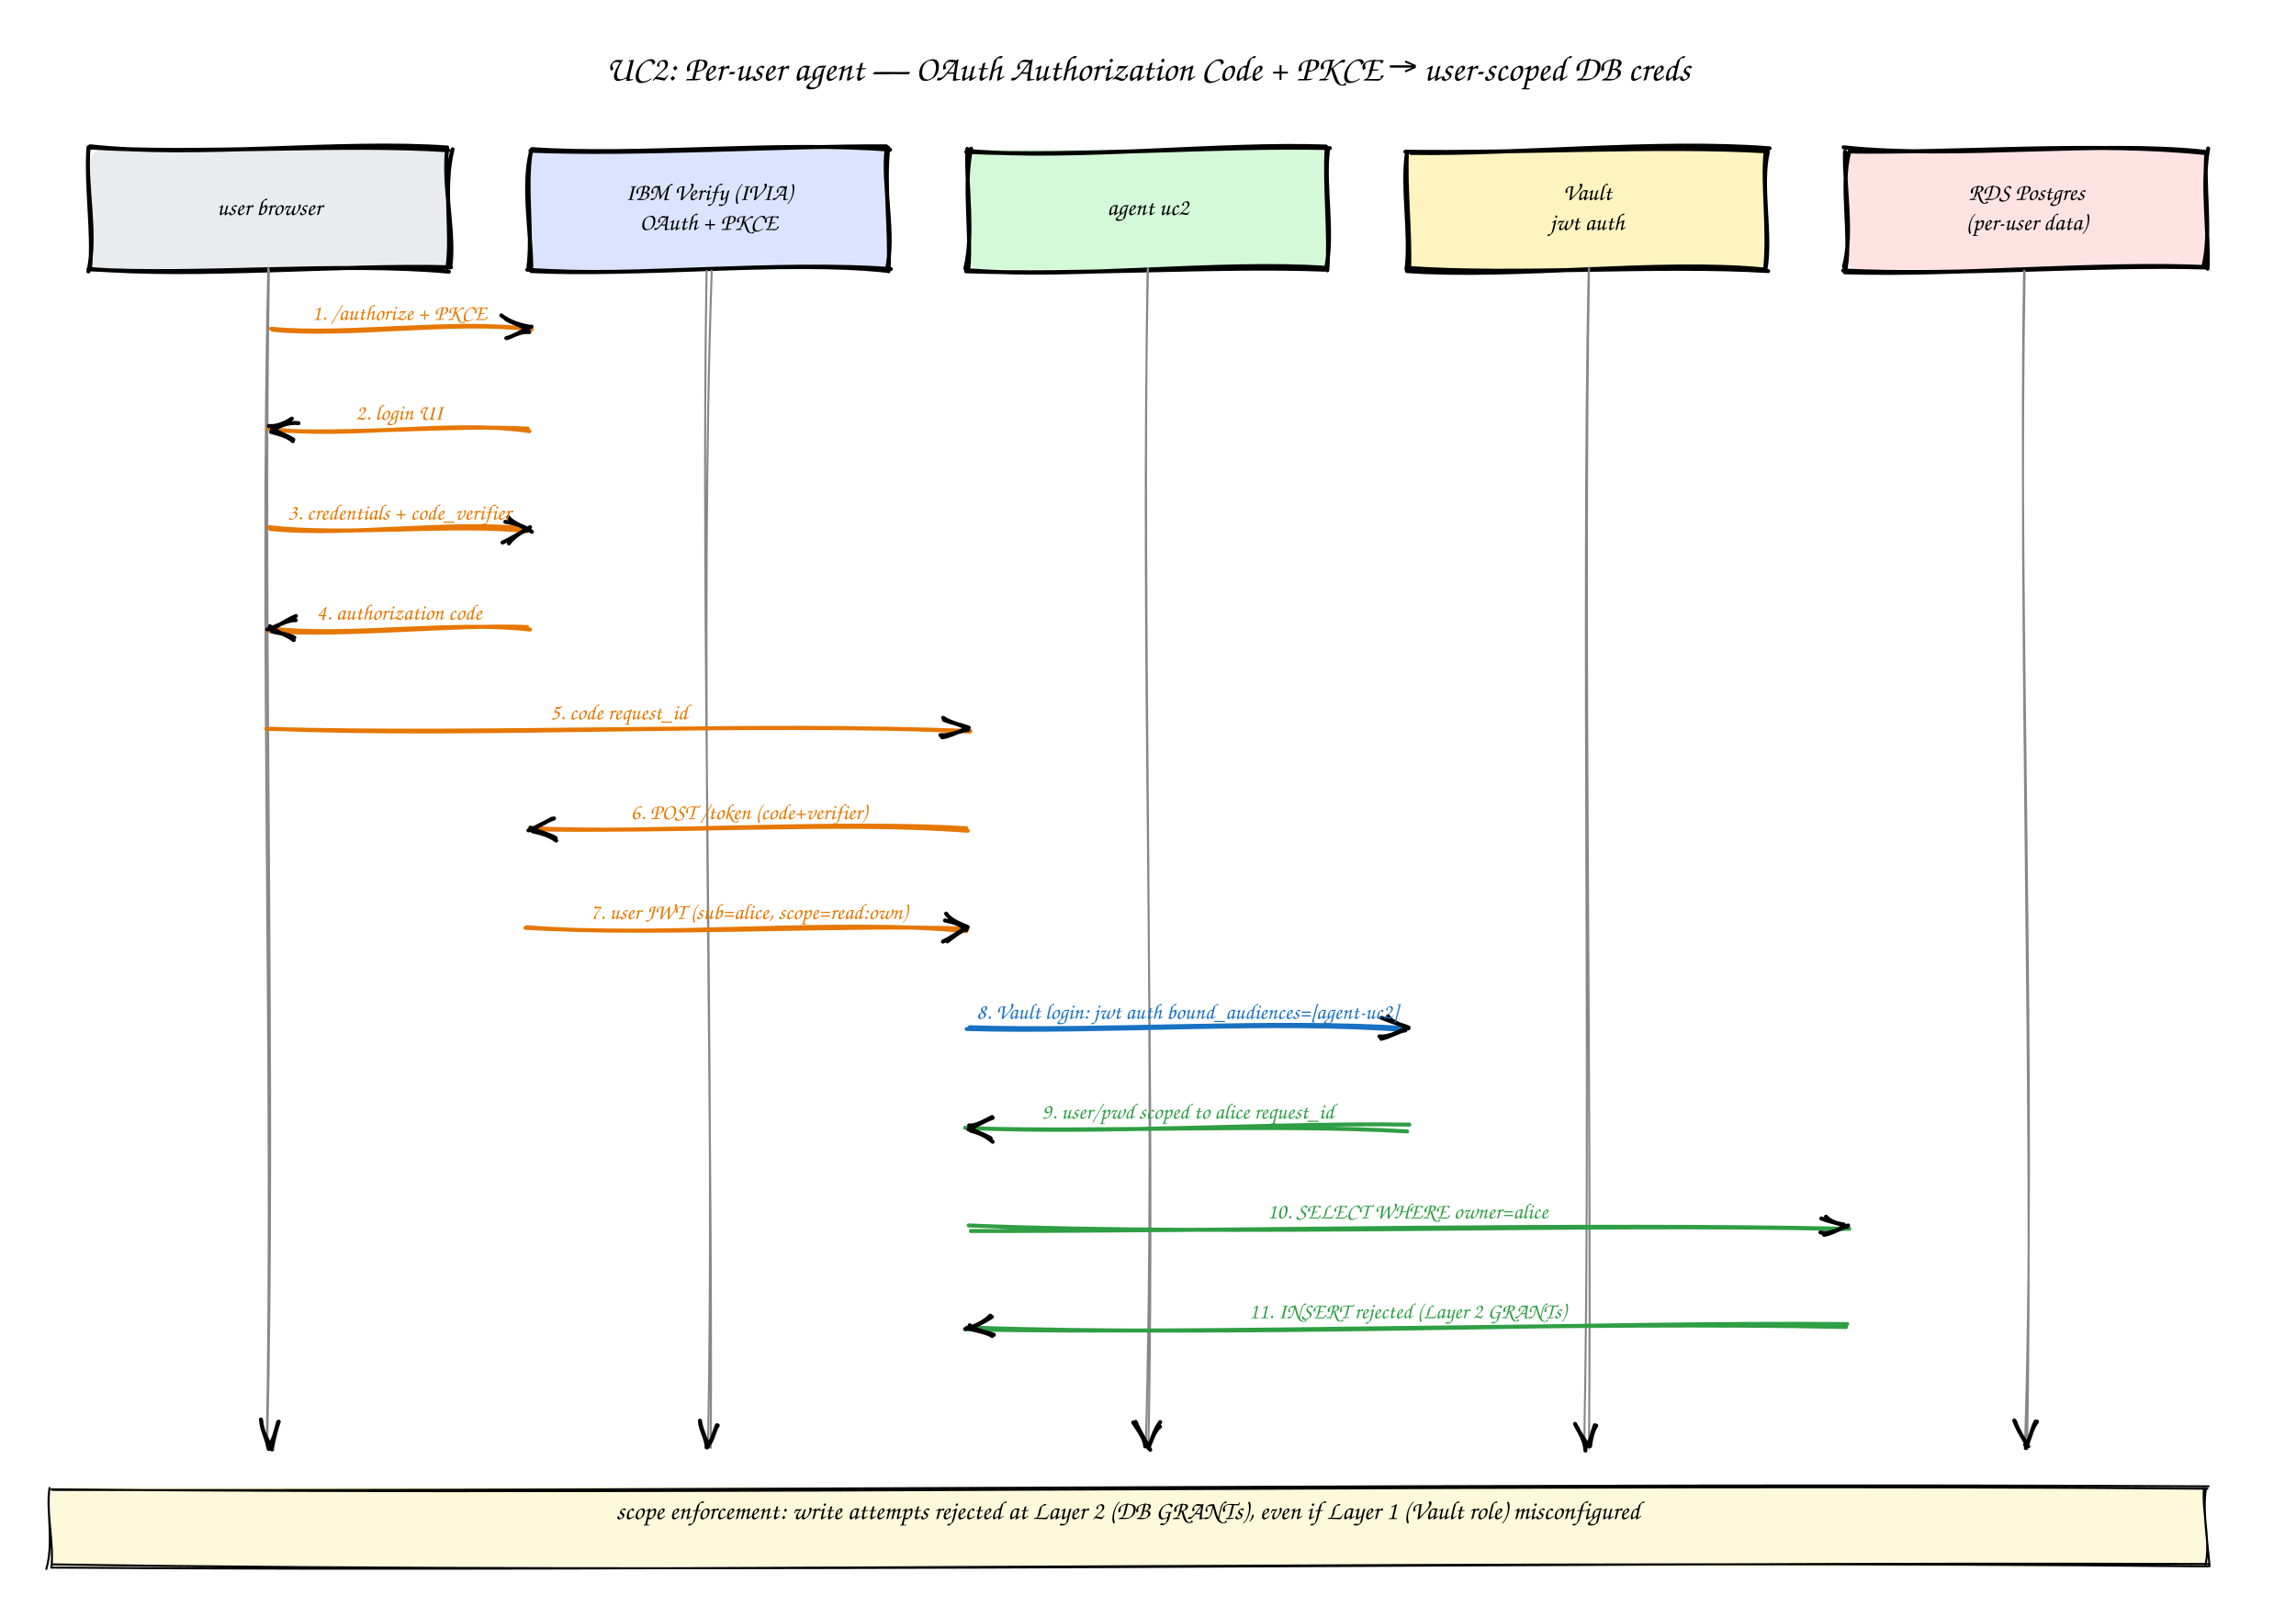
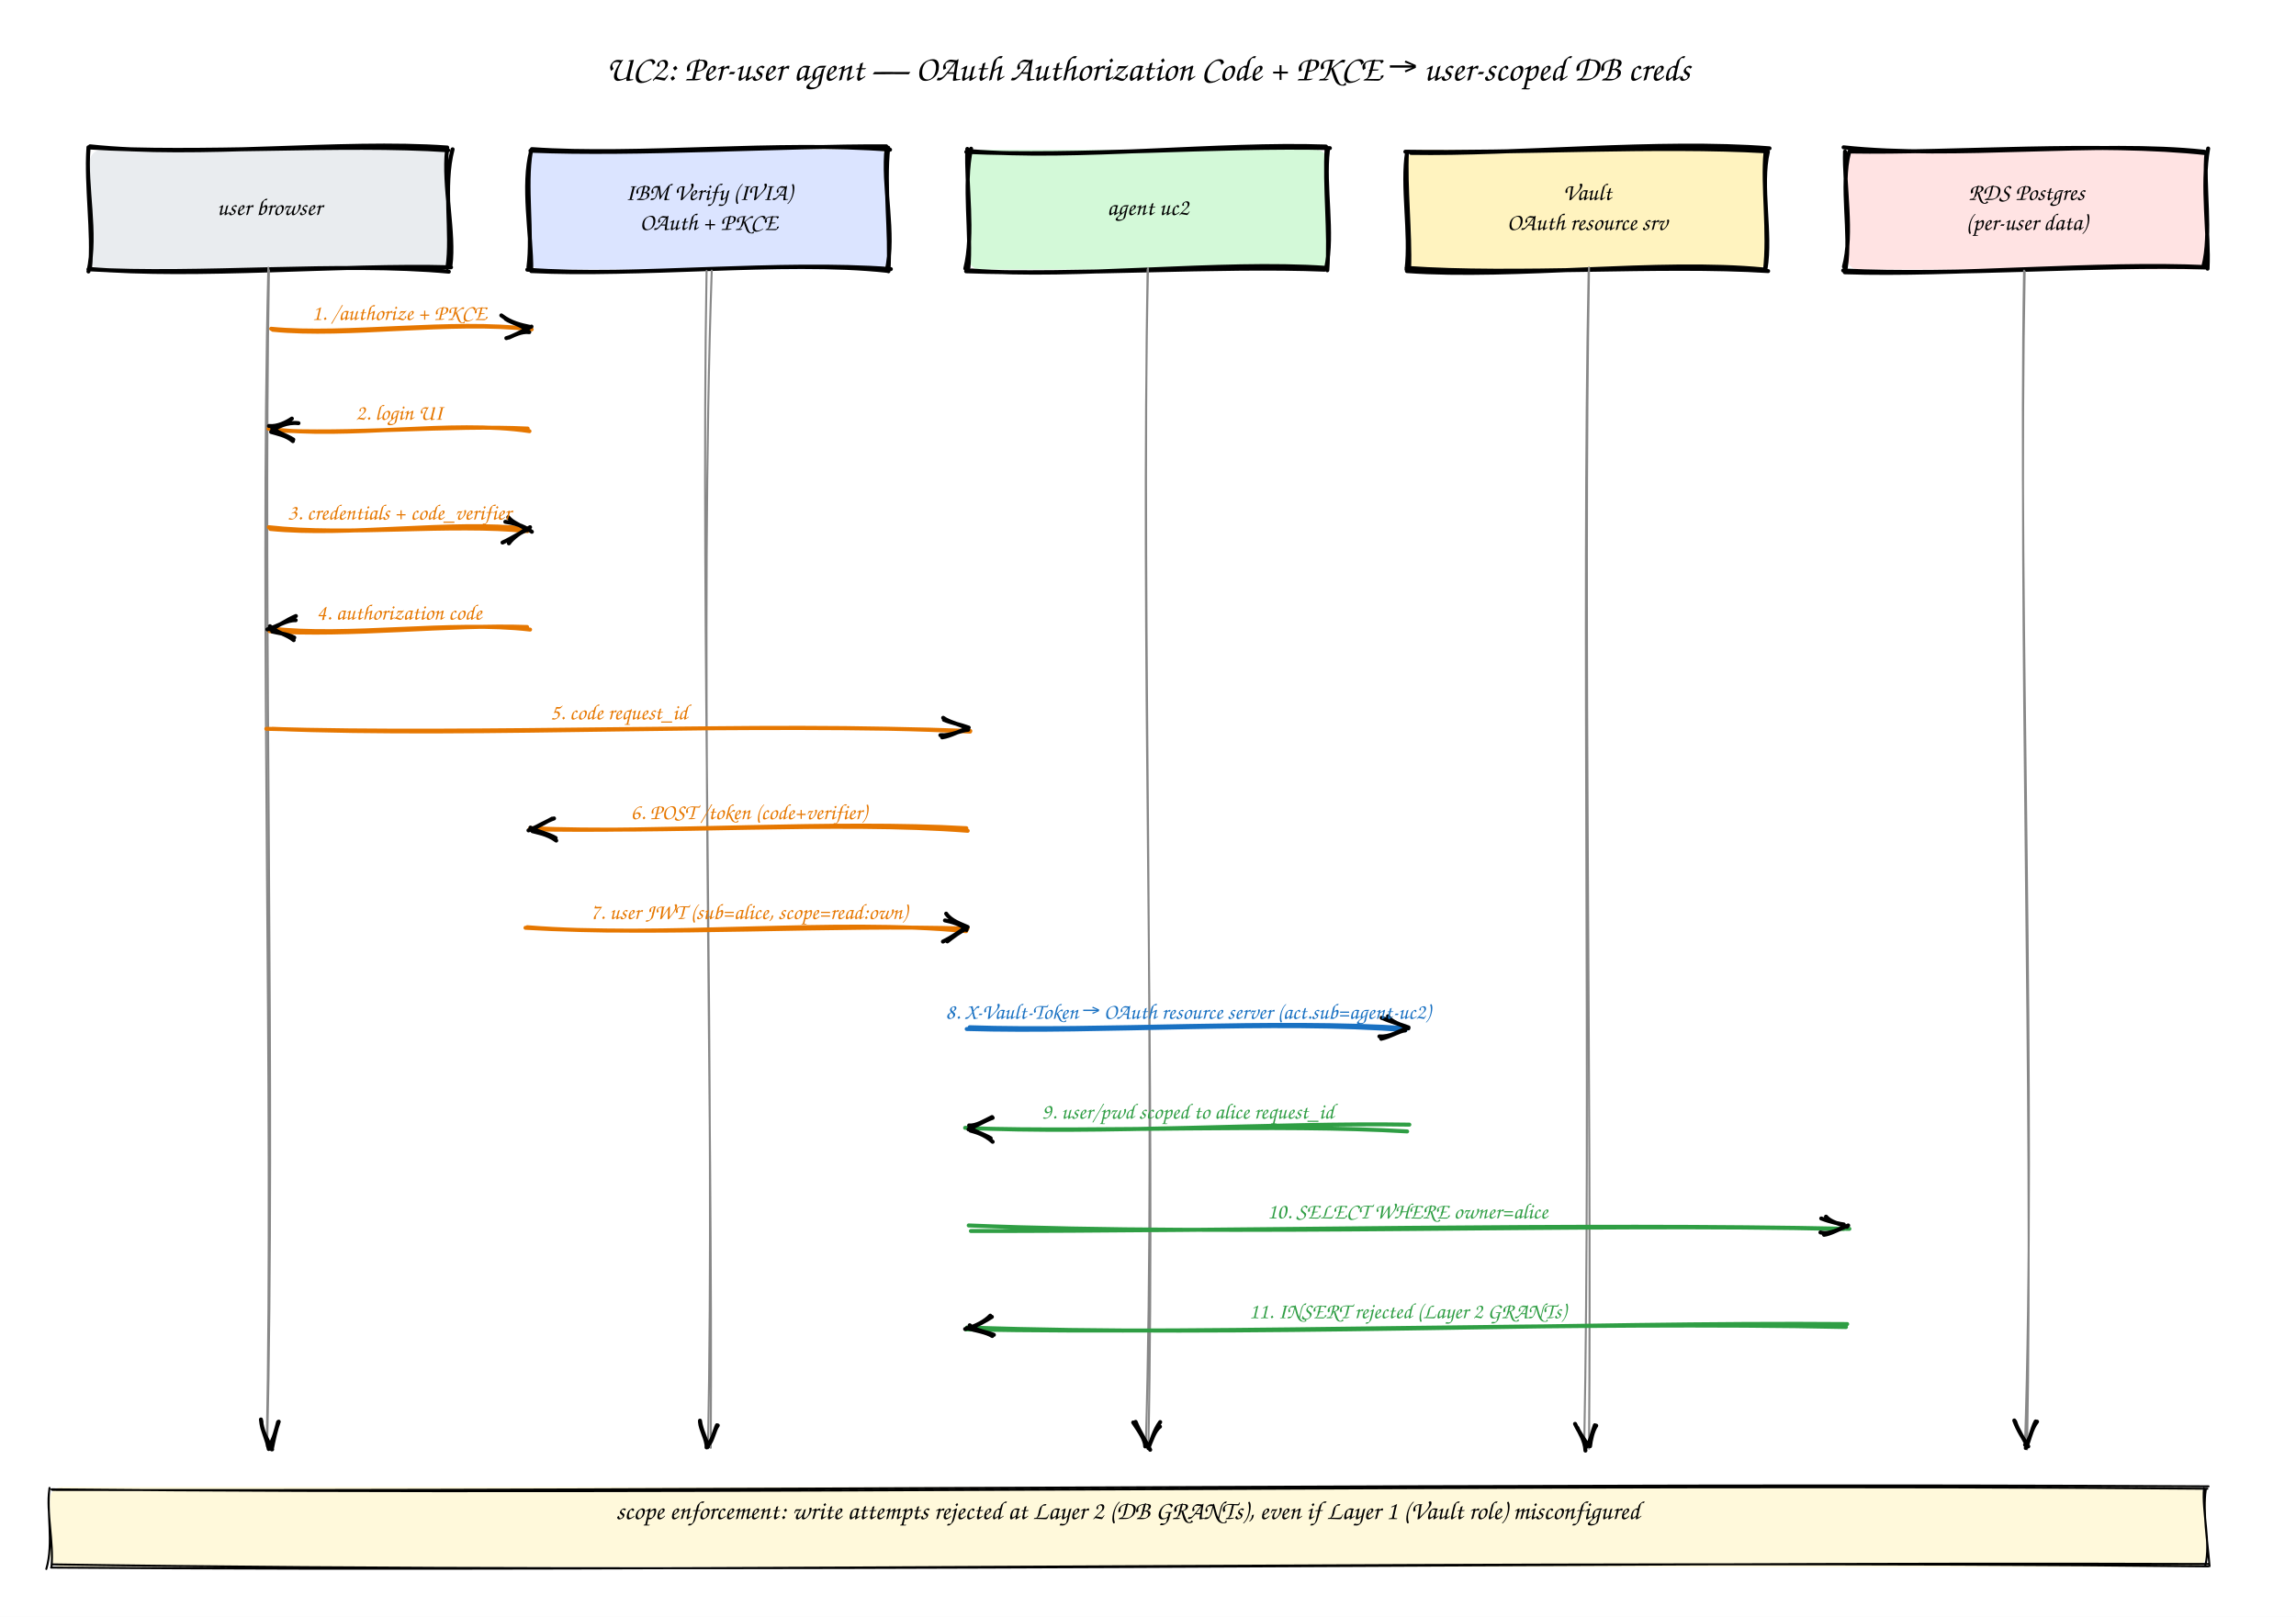
<svg xmlns="http://www.w3.org/2000/svg" viewBox="15 -5 1150 810" width="1150" height="810">
  <rect x="15" y="-5" width="1150" height="810" fill="#ffffff" />
  <rect x="60" y="70" width="180" height="60" rx="6" ry="6" fill="#e9ecef" stroke="none" />
  <path d="M 60.1 68.3 C 114.0 74.1, 186.0 65.1, 239.0 68.9 M 60.1 68.9 C 114.0 72.4, 186.0 66.7, 239.5 70.3 M 238.9 70.0 C 236.9 88.0, 242.8 112.0, 240.6 128.2 M 241.7 69.8 C 236.8 88.0, 241.7 112.0, 239.1 129.1 M 239.8 131.1 C 186.0 126.1, 114.0 133.2, 59.3 129.9 M 240.9 128.9 C 186.0 127.4, 114.0 134.3, 59.5 129.7 M 60.1 129.3 C 61.8 112.0, 58.0 88.0, 59.3 68.8 M 59.3 131.0 C 63.6 112.0, 57.7 88.0, 59.3 69.9" fill="none" stroke="#000000" stroke-width="2" stroke-linecap="round" stroke-linejoin="round" />
  <rect x="280" y="70" width="180" height="60" rx="6" ry="6" fill="#dbe4ff" stroke="none" />
  <path d="M 280.7 70.5 C 334.0 72.7, 406.0 68.1, 458.9 68.3 M 281.4 69.7 C 334.0 73.4, 406.0 65.6, 460.8 70.0 M 459.9 69.0 C 457.8 88.0, 461.2 112.0, 460.0 130.9 M 459.1 68.9 C 456.9 88.0, 463.4 112.0, 459.1 130.7 M 461.2 129.8 C 406.0 125.7, 334.0 133.4, 281.1 130.8 M 459.6 130.7 C 406.0 124.9, 334.0 134.3, 279.1 130.1 M 279.7 128.7 C 281.9 112.0, 277.9 88.0, 280.9 70.8 M 281.1 130.4 C 281.2 112.0, 276.4 88.0, 281.1 70.4" fill="none" stroke="#000000" stroke-width="2" stroke-linecap="round" stroke-linejoin="round" />
  <rect x="500" y="70" width="180" height="60" rx="6" ry="6" fill="#d3f9d8" stroke="none" />
  <path d="M 500.8 70.7 C 554.0 75.1, 626.0 66.5, 679.1 68.4 M 499.0 71.1 C 554.0 73.7, 626.0 67.8, 681.1 69.2 M 679.5 68.8 C 678.3 88.0, 681.2 112.0, 679.8 130.4 M 680.1 70.4 C 678.0 88.0, 683.0 112.0, 679.2 129.5 M 678.4 130.1 C 626.0 128.0, 554.0 132.9, 498.9 130.9 M 679.4 129.2 C 626.0 125.5, 554.0 134.6, 501.6 130.5 M 498.5 129.5 C 502.9 112.0, 498.8 88.0, 499.5 69.6 M 500.0 129.8 C 501.7 112.0, 497.4 88.0, 501.4 69.5" fill="none" stroke="#000000" stroke-width="2" stroke-linecap="round" stroke-linejoin="round" />
  <rect x="720" y="70" width="180" height="60" rx="6" ry="6" fill="#fff3bf" stroke="none" />
  <path d="M 718.9 71.0 C 774.0 71.9, 846.0 67.7, 899.5 70.8 M 721.7 71.6 C 774.0 72.5, 846.0 65.0, 901.3 69.3 M 899.3 71.2 C 897.7 88.0, 901.3 112.0, 899.0 130.6 M 900.5 71.0 C 896.5 88.0, 902.3 112.0, 899.3 129.7 M 898.4 130.0 C 846.0 124.9, 774.0 134.6, 719.7 130.8 M 900.6 130.8 C 846.0 127.4, 774.0 133.1, 719.5 129.2 M 719.5 130.0 C 721.7 112.0, 717.0 88.0, 719.8 71.0 M 720.8 129.7 C 721.4 112.0, 718.8 88.0, 719.7 71.1" fill="none" stroke="#000000" stroke-width="2" stroke-linecap="round" stroke-linejoin="round" />
  <rect x="940" y="70" width="180" height="60" rx="6" ry="6" fill="#ffe3e3" stroke="none" />
  <path d="M 938.4 68.8 C 994.0 74.8, 1066.0 65.3, 1119.0 71.0 M 941.3 70.9 C 994.0 71.8, 1066.0 65.8, 1120.6 71.8 M 1120.2 71.0 C 1118.5 88.0, 1122.9 112.0, 1118.6 128.5 M 1121.0 69.4 C 1117.6 88.0, 1121.6 112.0, 1120.7 129.6 M 1119.5 129.0 C 1066.0 127.3, 994.0 133.3, 938.2 130.5 M 1120.1 128.8 C 1066.0 126.3, 994.0 133.2, 939.0 131.4 M 938.6 128.6 C 943.1 112.0, 938.6 88.0, 939.1 70.9 M 939.5 129.1 C 942.2 112.0, 936.8 88.0, 941.1 71.5" fill="none" stroke="#000000" stroke-width="2" stroke-linecap="round" stroke-linejoin="round" />
  <rect x="40" y="740" width="1080" height="40" rx="6" ry="6" fill="#fff9db" stroke="none" />
  <path d="M 40.8 741.1 C 364.0 744.3, 796.0 738.0, 1120.6 740.8 M 41.2 741.4 C 364.0 742.1, 796.0 737.8, 1121.2 739.6 M 1118.9 740.6 C 1117.9 752.0, 1122.4 768.0, 1119.6 779.1 M 1119.8 741.4 C 1118.2 752.0, 1120.8 768.0, 1121.7 779.6 M 1121.0 778.5 C 796.0 777.3, 364.0 783.7, 41.1 778.7 M 1121.0 779.7 C 796.0 776.2, 364.0 782.8, 40.6 780.3 M 38.2 781.0 C 42.0 768.0, 38.2 752.0, 39.8 740.4 M 40.8 779.8 C 42.0 768.0, 38.1 752.0, 39.7 741.3" fill="none" stroke="#000000" stroke-width="1" stroke-linecap="round" stroke-linejoin="round" />
  <path d="M 149.4 129.1 C 145.0 307.0, 152.1 543.0, 148.6 719.5 M 149.7 130.4 C 146.7 307.0, 153.0 543.0, 148.8 719.7" fill="none" stroke="#888888" stroke-width="1" stroke-linecap="round" />
  <path d="M 149.6 720.9 C 148.8 716.0, 146.1 711.4, 145.7 706.1 M 151.3 721.1 C 148.9 716.1, 145.9 711.4, 145.9 706.9 M 149.4 720.1 C 152.2 716.3, 153.4 710.7, 154.3 707.4 M 151.1 721.1 C 152.0 716.5, 153.3 710.7, 154.6 707.2" fill="none" stroke="#000000" stroke-width="2" stroke-linecap="round" />
  <path d="M 368.9 130.7 C 365.9 307.0, 373.2 543.0, 369.6 720.6 M 371.5 130.6 C 365.3 307.0, 372.1 543.0, 371.0 720.3" fill="none" stroke="#888888" stroke-width="1" stroke-linecap="round" />
  <path d="M 368.9 720.1 C 369.1 716.1, 365.9 711.5, 365.6 707.3 M 369.6 719.8 C 368.9 716.0, 366.2 711.5, 365.6 706.7 M 369.4 718.8 C 371.9 716.6, 372.9 711.5, 374.1 709.0 M 369.9 718.8 C 372.0 716.7, 372.7 711.5, 374.5 709.1" fill="none" stroke="#000000" stroke-width="2" stroke-linecap="round" />
  <path d="M 589.8 130.0 C 586.7 307.0, 594.1 543.0, 588.9 718.9 M 590.0 129.3 C 586.1 307.0, 593.9 543.0, 590.2 719.2" fill="none" stroke="#888888" stroke-width="1" stroke-linecap="round" />
  <path d="M 588.6 719.6 C 588.6 716.3, 585.6 712.1, 582.6 707.6 M 591.1 721.3 C 588.5 716.2, 585.7 712.1, 583.8 707.3 M 590.2 720.5 C 591.8 716.7, 592.9 711.8, 596.1 707.4 M 590.5 719.5 C 591.8 716.8, 593.2 711.7, 596.0 709.7" fill="none" stroke="#000000" stroke-width="2" stroke-linecap="round" />
  <path d="M 810.7 131.1 C 807.2 307.0, 811.9 543.0, 808.5 718.3 M 810.9 129.0 C 807.9 307.0, 812.3 543.0, 810.9 720.7" fill="none" stroke="#888888" stroke-width="1" stroke-linecap="round" />
  <path d="M 810.5 719.2 C 808.8 716.5, 805.8 712.4, 803.9 708.3 M 809.1 721.7 C 808.9 716.5, 805.8 712.4, 805.1 710.3 M 809.8 719.7 C 811.7 716.8, 812.7 711.8, 813.8 709.0 M 811.4 719.5 C 811.7 716.7, 812.7 711.8, 814.5 709.2" fill="none" stroke="#000000" stroke-width="2" stroke-linecap="round" />
  <path d="M 1028.8 130.6 C 1025.8 307.0, 1035.2 543.0, 1029.2 720.8 M 1029.1 131.0 C 1025.8 307.0, 1033.5 543.0, 1030.3 721.1" fill="none" stroke="#888888" stroke-width="1" stroke-linecap="round" />
  <path d="M 1030.3 719.1 C 1028.8 716.0, 1025.7 711.5, 1024.3 707.1 M 1030.9 719.6 C 1028.7 716.1, 1025.6 711.4, 1023.9 706.6 M 1029.7 720.4 C 1031.6 716.3, 1032.3 711.0, 1035.3 707.2 M 1029.3 718.8 C 1032.0 716.4, 1032.5 711.0, 1034.6 707.1" fill="none" stroke="#000000" stroke-width="2" stroke-linecap="round" />
  <path d="M 150.8 159.7 C 189.0 163.3, 241.0 154.9, 280.8 159.9 M 151.6 160.2 C 189.0 164.0, 241.0 155.3, 281.3 160.0" fill="none" stroke="#e67700" stroke-width="2" stroke-linecap="round" />
  <path d="M 281.2 158.6 C 276.2 161.0, 271.9 163.6, 268.6 164.4 M 280.1 161.4 C 276.2 160.8, 271.8 163.3, 269.9 164.1 M 280.2 158.7 C 276.3 157.9, 271.0 156.8, 266.1 153.0 M 279.5 160.9 C 276.5 157.7, 271.0 156.7, 268.3 154.8" fill="none" stroke="#000000" stroke-width="2" stroke-linecap="round" />
  <path d="M 280.2 211.0 C 241.0 205.1, 189.0 215.0, 149.5 209.8 M 279.3 209.7 C 241.0 207.8, 189.0 212.8, 151.0 210.5" fill="none" stroke="#e67700" stroke-width="2" stroke-linecap="round" />
  <path d="M 149.7 208.4 C 154.0 208.9, 158.7 206.4, 161.2 204.7 M 151.3 210.5 C 154.1 209.0, 158.7 206.3, 164.5 207.0 M 150.9 208.7 C 153.4 211.8, 158.6 213.0, 161.9 215.2 M 150.8 211.4 C 153.4 212.2, 158.5 213.1, 161.7 216.0" fill="none" stroke="#000000" stroke-width="2" stroke-linecap="round" />
  <path d="M 149.6 259.1 C 189.0 263.6, 241.0 257.1, 279.2 261.1 M 150.4 260.0 C 189.0 263.9, 241.0 255.5, 279.4 259.9" fill="none" stroke="#e67700" stroke-width="2" stroke-linecap="round" />
  <path d="M 279.5 260.3 C 276.2 261.3, 272.0 264.4, 266.7 266.8 M 280.5 259.1 C 276.2 261.4, 271.8 264.4, 269.9 267.2 M 279.0 260.7 C 276.7 258.2, 271.8 257.1, 269.6 254.1 M 281.4 261.4 C 276.7 257.9, 271.7 257.0, 268.1 256.4" fill="none" stroke="#000000" stroke-width="2" stroke-linecap="round" />
  <path d="M 279.0 309.1 C 241.0 307.7, 189.0 314.0, 150.0 311.2 M 280.5 310.4 C 241.0 305.8, 189.0 314.4, 150.2 309.8" fill="none" stroke="#e67700" stroke-width="2" stroke-linecap="round" />
  <path d="M 150.4 310.3 C 154.0 308.9, 158.7 305.5, 163.2 303.6 M 148.9 310.3 C 154.1 308.8, 158.6 305.5, 163.1 305.7 M 150.2 308.7 C 153.6 312.0, 158.9 312.9, 162.1 315.7 M 151.4 311.4 C 153.5 312.0, 158.8 312.5, 162.4 314.4" fill="none" stroke="#000000" stroke-width="2" stroke-linecap="round" />
  <path d="M 148.4 360.1 C 255.0 363.3, 395.0 357.0, 501.0 361.2 M 151.4 360.1 C 255.0 364.5, 395.0 356.1, 500.9 361.5" fill="none" stroke="#e67700" stroke-width="2" stroke-linecap="round" />
  <path d="M 499.9 360.6 C 495.9 360.9, 491.3 363.7, 486.0 363.3 M 499.2 360.2 C 496.1 360.8, 491.2 363.8, 486.9 364.4 M 499.2 360.0 C 496.3 357.8, 490.9 357.1, 487.4 354.6 M 500.2 359.5 C 496.5 358.1, 491.0 357.0, 487.8 355.6" fill="none" stroke="#000000" stroke-width="2" stroke-linecap="round" />
  <path d="M 499.0 409.9 C 434.0 406.1, 346.0 412.1, 280.3 410.4 M 499.7 411.2 C 434.0 406.1, 346.0 412.7, 280.6 409.9" fill="none" stroke="#e67700" stroke-width="2" stroke-linecap="round" />
  <path d="M 280.1 410.9 C 283.9 409.3, 288.5 406.4, 292.5 405.0 M 279.7 411.0 C 283.9 409.5, 288.5 406.8, 291.6 405.1 M 280.7 409.6 C 283.7 411.6, 289.0 412.3, 293.3 414.8 M 281.7 411.4 C 283.5 412.0, 289.1 412.7, 293.6 416.1" fill="none" stroke="#000000" stroke-width="2" stroke-linecap="round" />
  <path d="M 278.2 459.8 C 346.0 463.8, 434.0 458.0, 499.6 460.2 M 279.1 459.5 C 346.0 465.0, 434.0 455.0, 498.9 461.5" fill="none" stroke="#e67700" stroke-width="2" stroke-linecap="round" />
  <path d="M 499.1 459.4 C 496.4 461.2, 492.4 464.2, 487.3 466.7 M 499.2 460.2 C 496.3 461.3, 492.2 464.5, 489.5 466.6 M 499.7 459.4 C 496.5 457.9, 491.4 456.4, 488.9 452.7 M 499.1 460.9 C 496.5 457.9, 491.2 456.7, 488.3 456.1" fill="none" stroke="#000000" stroke-width="2" stroke-linecap="round" />
  <path d="M 500.7 509.6 C 566.0 511.8, 654.0 505.6, 720.2 510.1 M 499.2 510.5 C 566.0 512.5, 654.0 505.9, 719.0 511.1" fill="none" stroke="#1971c2" stroke-width="2" stroke-linecap="round" />
  <path d="M 718.2 510.8 C 716.0 511.3, 711.3 514.7, 705.9 514.2 M 718.8 511.2 C 716.0 511.4, 711.3 514.4, 706.8 515.4 M 720.5 509.7 C 716.8 508.3, 711.8 506.9, 707.0 504.9 M 720.4 510.2 C 716.7 508.1, 711.8 507.1, 710.2 504.1" fill="none" stroke="#000000" stroke-width="2" stroke-linecap="round" />
  <path d="M 720.9 558.4 C 654.0 557.3, 566.0 563.3, 498.4 560.0 M 719.8 561.8 C 654.0 557.9, 566.0 562.3, 500.4 560.2" fill="none" stroke="#2f9e44" stroke-width="2" stroke-linecap="round" />
  <path d="M 500.4 558.8 C 503.8 559.2, 508.4 556.3, 511.9 554.6 M 500.1 560.8 C 503.9 559.0, 508.5 556.3, 512.2 555.0 M 500.6 559.9 C 503.2 561.9, 508.1 563.3, 511.2 565.2 M 501.1 561.4 C 503.1 562.0, 508.0 563.1, 512.2 567.0" fill="none" stroke="#000000" stroke-width="2" stroke-linecap="round" />
  <path d="M 500.2 608.9 C 632.0 614.4, 808.0 607.6, 938.5 610.7 M 501.3 611.7 C 632.0 611.8, 808.0 607.7, 941.3 610.6" fill="none" stroke="#2f9e44" stroke-width="2" stroke-linecap="round" />
  <path d="M 940.3 609.1 C 936.0 610.7, 931.5 613.6, 926.8 612.4 M 940.7 608.9 C 936.1 610.8, 931.5 613.3, 928.6 613.6 M 938.5 608.4 C 936.8 608.2, 931.8 607.2, 927.2 605.4 M 940.1 609.6 C 936.7 608.2, 931.8 607.2, 929.6 604.5" fill="none" stroke="#000000" stroke-width="2" stroke-linecap="round" />
  <path d="M 940.2 658.3 C 808.0 657.2, 632.0 664.8, 499.4 660.0 M 939.6 659.8 C 808.0 656.9, 632.0 663.5, 498.8 661.0" fill="none" stroke="#2f9e44" stroke-width="2" stroke-linecap="round" />
  <path d="M 498.4 660.8 C 504.0 659.4, 508.7 656.6, 511.0 654.1 M 500.9 660.1 C 503.9 659.4, 508.7 656.7, 511.8 654.7 M 500.7 658.9 C 503.7 661.6, 509.2 662.2, 512.8 663.7 M 499.3 660.3 C 503.6 661.6, 509.1 662.4, 512.0 664.3" fill="none" stroke="#000000" stroke-width="2" stroke-linecap="round" />
  <g font-family="Segoe Print, Comic Sans MS, Caveat, cursive" font-size="18" fill="#000000" text-anchor="middle">
    <text x="590.0" y="35.3">UC2: Per-user agent — OAuth Authorization Code + PKCE → user-scoped DB creds</text>
  </g>
  <g font-family="Segoe Print, Comic Sans MS, Caveat, cursive" font-size="12" fill="#000000" text-anchor="middle">
    <text x="150.0" y="102.7">user browser</text>
  </g>
  <g font-family="Segoe Print, Comic Sans MS, Caveat, cursive" font-size="12" fill="#000000" text-anchor="middle">
    <text x="370.0" y="95.2">IBM Verify (IVIA)</text>
    <text x="370.0" y="110.2">OAuth + PKCE</text>
  </g>
  <g font-family="Segoe Print, Comic Sans MS, Caveat, cursive" font-size="12" fill="#000000" text-anchor="middle">
    <text x="590.0" y="102.7">agent uc2</text>
  </g>
  <g font-family="Segoe Print, Comic Sans MS, Caveat, cursive" font-size="12" fill="#000000" text-anchor="middle">
    <text x="810.0" y="95.2">Vault</text>
-     <text x="810.0" y="110.2">jwt auth</text>
+     <text x="810.0" y="110.2">OAuth resource srv</text>
  </g>
  <g font-family="Segoe Print, Comic Sans MS, Caveat, cursive" font-size="12" fill="#000000" text-anchor="middle">
    <text x="1030.0" y="95.2">RDS Postgres</text>
    <text x="1030.0" y="110.2">(per-user data)</text>
  </g>
  <g font-family="Segoe Print, Comic Sans MS, Caveat, cursive" font-size="11" fill="#e67700" text-anchor="middle">
    <text x="215.0" y="155.3">1. /authorize + PKCE</text>
  </g>
  <g font-family="Segoe Print, Comic Sans MS, Caveat, cursive" font-size="11" fill="#e67700" text-anchor="middle">
    <text x="215.0" y="205.3">2. login UI</text>
  </g>
  <g font-family="Segoe Print, Comic Sans MS, Caveat, cursive" font-size="11" fill="#e67700" text-anchor="middle">
    <text x="215.0" y="255.3">3. credentials + code_verifier</text>
  </g>
  <g font-family="Segoe Print, Comic Sans MS, Caveat, cursive" font-size="11" fill="#e67700" text-anchor="middle">
    <text x="215.0" y="305.4">4. authorization code</text>
  </g>
  <g font-family="Segoe Print, Comic Sans MS, Caveat, cursive" font-size="11" fill="#e67700" text-anchor="middle">
    <text x="325.0" y="355.4">5. code  request_id</text>
  </g>
  <g font-family="Segoe Print, Comic Sans MS, Caveat, cursive" font-size="11" fill="#e67700" text-anchor="middle">
    <text x="390.0" y="405.4">6. POST /token (code+verifier)</text>
  </g>
  <g font-family="Segoe Print, Comic Sans MS, Caveat, cursive" font-size="11" fill="#e67700" text-anchor="middle">
    <text x="390.0" y="455.4">7. user JWT (sub=alice, scope=read:own)</text>
  </g>
  <g font-family="Segoe Print, Comic Sans MS, Caveat, cursive" font-size="11" fill="#1971c2" text-anchor="middle">
-     <text x="610.0" y="505.4">8. Vault login: jwt auth  bound_audiences=[agent-uc2]</text>
+     <text x="610.0" y="505.4">8. X-Vault-Token → OAuth resource server (act.sub=agent-uc2)</text>
  </g>
  <g font-family="Segoe Print, Comic Sans MS, Caveat, cursive" font-size="11" fill="#2f9e44" text-anchor="middle">
    <text x="610.0" y="555.4">9. user/pwd scoped to alice  request_id</text>
  </g>
  <g font-family="Segoe Print, Comic Sans MS, Caveat, cursive" font-size="11" fill="#2f9e44" text-anchor="middle">
    <text x="720.0" y="605.4">10. SELECT WHERE owner=alice</text>
  </g>
  <g font-family="Segoe Print, Comic Sans MS, Caveat, cursive" font-size="11" fill="#2f9e44" text-anchor="middle">
    <text x="720.0" y="655.4">11. INSERT rejected (Layer 2 GRANTs)</text>
  </g>
  <g font-family="Segoe Print, Comic Sans MS, Caveat, cursive" font-size="13" fill="#000000" text-anchor="middle">
    <text x="580.0" y="756.0">scope enforcement: write attempts rejected at Layer 2 (DB GRANTs), even if Layer 1 (Vault role) misconfigured</text>
  </g>
</svg>
